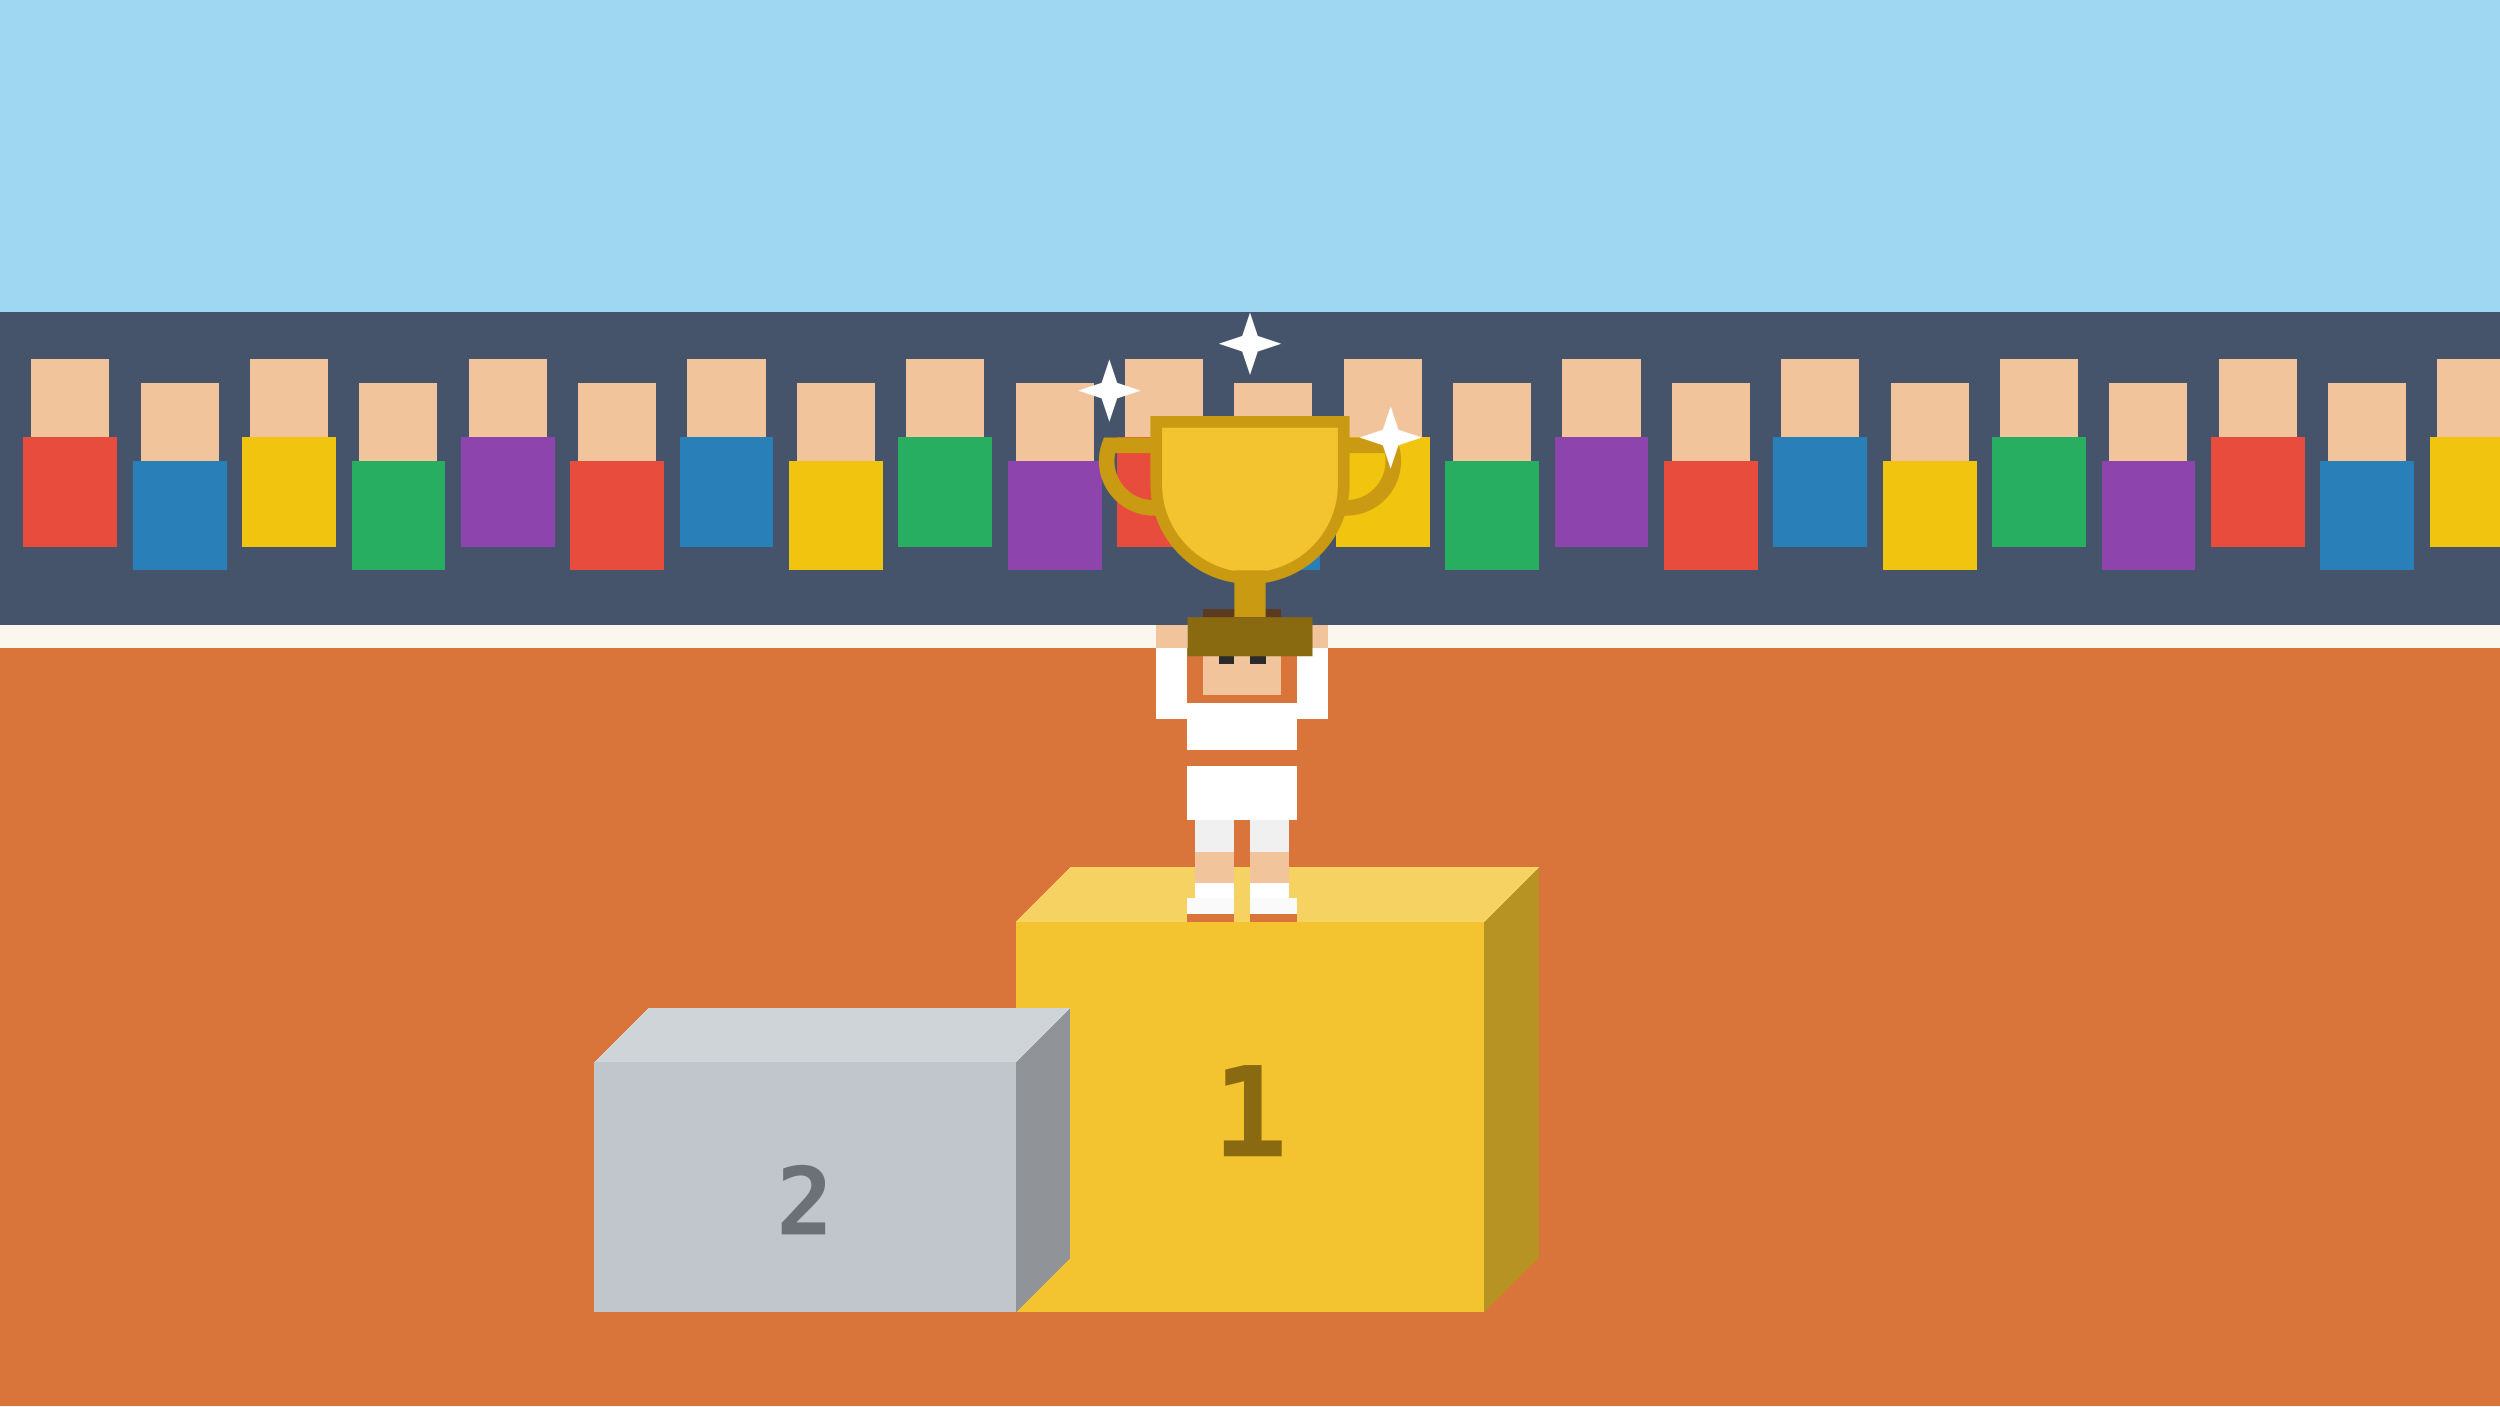
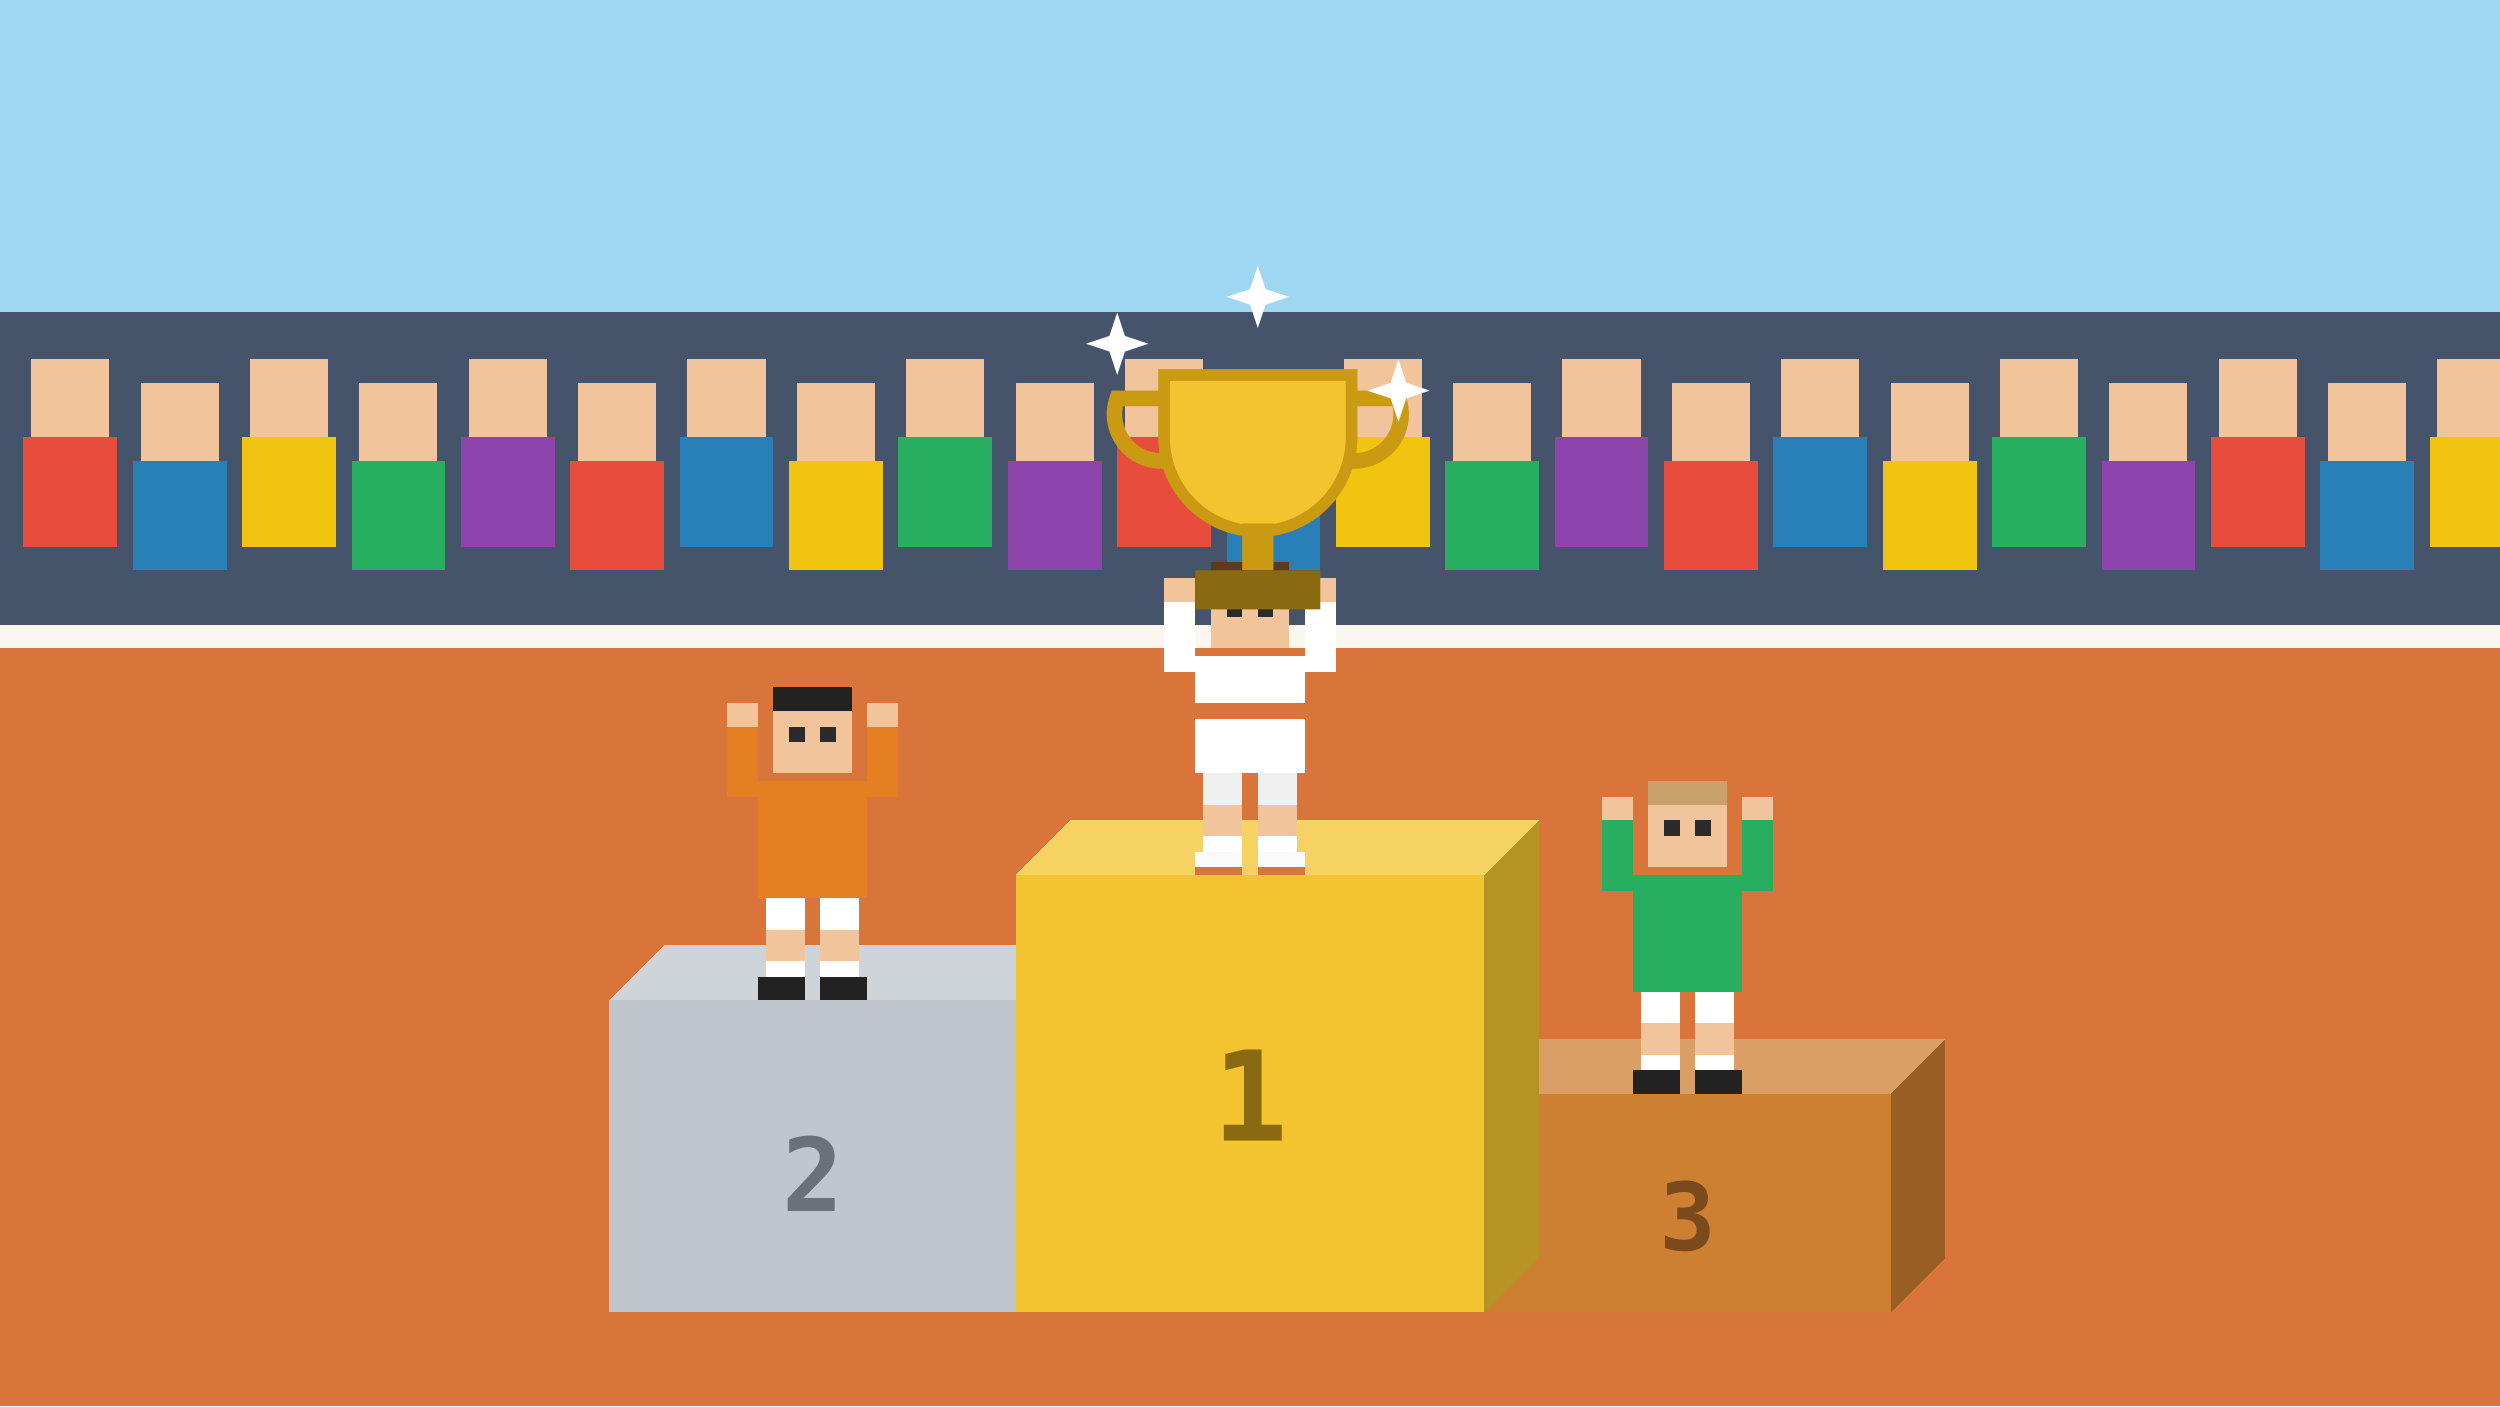
<svg xmlns="http://www.w3.org/2000/svg" viewBox="0 0 320 180" shape-rendering="crispEdges">
  <defs />
  <rect x="0" y="0" width="320" height="180" fill="#9fd6f2" />
  <rect x="0" y="40" width="320" height="40" fill="#45536b" />
  <g>
    <animateTransform attributeName="transform" type="translate" values="0 0;0 -2;0 0" dur="0.90s" begin="0.0s" repeatCount="indefinite" />
    <rect x="4" y="46" width="10" height="10" fill="#f2c49b" />
    <rect x="3" y="56" width="12" height="14" fill="#e74c3c" />
  </g>
  <g>
    <animateTransform attributeName="transform" type="translate" values="0 0;0 -2;0 0" dur="1.05s" begin="0.2s" repeatCount="indefinite" />
    <rect x="18" y="49" width="10" height="10" fill="#f2c49b" />
    <rect x="17" y="59" width="12" height="14" fill="#2980b9" />
  </g>
  <g>
    <animateTransform attributeName="transform" type="translate" values="0 0;0 -2;0 0" dur="1.20s" begin="0.4s" repeatCount="indefinite" />
    <rect x="32" y="46" width="10" height="10" fill="#f2c49b" />
    <rect x="31" y="56" width="12" height="14" fill="#f1c40f" />
  </g>
  <g>
    <animateTransform attributeName="transform" type="translate" values="0 0;0 -2;0 0" dur="1.35s" begin="0.6s" repeatCount="indefinite" />
    <rect x="46" y="49" width="10" height="10" fill="#f2c49b" />
    <rect x="45" y="59" width="12" height="14" fill="#27ae60" />
  </g>
  <g>
    <animateTransform attributeName="transform" type="translate" values="0 0;0 -2;0 0" dur="0.90s" begin="0.8s" repeatCount="indefinite" />
    <rect x="60" y="46" width="10" height="10" fill="#f2c49b" />
    <rect x="59" y="56" width="12" height="14" fill="#8e44ad" />
  </g>
  <g>
    <animateTransform attributeName="transform" type="translate" values="0 0;0 -2;0 0" dur="1.05s" begin="0.0s" repeatCount="indefinite" />
    <rect x="74" y="49" width="10" height="10" fill="#f2c49b" />
    <rect x="73" y="59" width="12" height="14" fill="#e74c3c" />
  </g>
  <g>
    <animateTransform attributeName="transform" type="translate" values="0 0;0 -2;0 0" dur="1.20s" begin="0.2s" repeatCount="indefinite" />
    <rect x="88" y="46" width="10" height="10" fill="#f2c49b" />
    <rect x="87" y="56" width="12" height="14" fill="#2980b9" />
  </g>
  <g>
    <animateTransform attributeName="transform" type="translate" values="0 0;0 -2;0 0" dur="1.35s" begin="0.4s" repeatCount="indefinite" />
    <rect x="102" y="49" width="10" height="10" fill="#f2c49b" />
    <rect x="101" y="59" width="12" height="14" fill="#f1c40f" />
  </g>
  <g>
    <animateTransform attributeName="transform" type="translate" values="0 0;0 -2;0 0" dur="0.90s" begin="0.6s" repeatCount="indefinite" />
    <rect x="116" y="46" width="10" height="10" fill="#f2c49b" />
    <rect x="115" y="56" width="12" height="14" fill="#27ae60" />
  </g>
  <g>
    <animateTransform attributeName="transform" type="translate" values="0 0;0 -2;0 0" dur="1.05s" begin="0.8s" repeatCount="indefinite" />
    <rect x="130" y="49" width="10" height="10" fill="#f2c49b" />
    <rect x="129" y="59" width="12" height="14" fill="#8e44ad" />
  </g>
  <g>
    <animateTransform attributeName="transform" type="translate" values="0 0;0 -2;0 0" dur="1.20s" begin="0.0s" repeatCount="indefinite" />
    <rect x="144" y="46" width="10" height="10" fill="#f2c49b" />
    <rect x="143" y="56" width="12" height="14" fill="#e74c3c" />
  </g>
  <g>
    <animateTransform attributeName="transform" type="translate" values="0 0;0 -2;0 0" dur="1.35s" begin="0.2s" repeatCount="indefinite" />
    <rect x="158" y="49" width="10" height="10" fill="#f2c49b" />
    <rect x="157" y="59" width="12" height="14" fill="#2980b9" />
  </g>
  <g>
    <animateTransform attributeName="transform" type="translate" values="0 0;0 -2;0 0" dur="0.90s" begin="0.4s" repeatCount="indefinite" />
    <rect x="172" y="46" width="10" height="10" fill="#f2c49b" />
    <rect x="171" y="56" width="12" height="14" fill="#f1c40f" />
  </g>
  <g>
    <animateTransform attributeName="transform" type="translate" values="0 0;0 -2;0 0" dur="1.05s" begin="0.6s" repeatCount="indefinite" />
    <rect x="186" y="49" width="10" height="10" fill="#f2c49b" />
    <rect x="185" y="59" width="12" height="14" fill="#27ae60" />
  </g>
  <g>
    <animateTransform attributeName="transform" type="translate" values="0 0;0 -2;0 0" dur="1.20s" begin="0.8s" repeatCount="indefinite" />
    <rect x="200" y="46" width="10" height="10" fill="#f2c49b" />
    <rect x="199" y="56" width="12" height="14" fill="#8e44ad" />
  </g>
  <g>
    <animateTransform attributeName="transform" type="translate" values="0 0;0 -2;0 0" dur="1.35s" begin="0.0s" repeatCount="indefinite" />
    <rect x="214" y="49" width="10" height="10" fill="#f2c49b" />
    <rect x="213" y="59" width="12" height="14" fill="#e74c3c" />
  </g>
  <g>
    <animateTransform attributeName="transform" type="translate" values="0 0;0 -2;0 0" dur="0.90s" begin="0.2s" repeatCount="indefinite" />
    <rect x="228" y="46" width="10" height="10" fill="#f2c49b" />
    <rect x="227" y="56" width="12" height="14" fill="#2980b9" />
  </g>
  <g>
    <animateTransform attributeName="transform" type="translate" values="0 0;0 -2;0 0" dur="1.05s" begin="0.4s" repeatCount="indefinite" />
    <rect x="242" y="49" width="10" height="10" fill="#f2c49b" />
    <rect x="241" y="59" width="12" height="14" fill="#f1c40f" />
  </g>
  <g>
    <animateTransform attributeName="transform" type="translate" values="0 0;0 -2;0 0" dur="1.20s" begin="0.6s" repeatCount="indefinite" />
    <rect x="256" y="46" width="10" height="10" fill="#f2c49b" />
    <rect x="255" y="56" width="12" height="14" fill="#27ae60" />
  </g>
  <g>
    <animateTransform attributeName="transform" type="translate" values="0 0;0 -2;0 0" dur="1.35s" begin="0.8s" repeatCount="indefinite" />
    <rect x="270" y="49" width="10" height="10" fill="#f2c49b" />
    <rect x="269" y="59" width="12" height="14" fill="#8e44ad" />
  </g>
  <g>
    <animateTransform attributeName="transform" type="translate" values="0 0;0 -2;0 0" dur="0.90s" begin="0.0s" repeatCount="indefinite" />
    <rect x="284" y="46" width="10" height="10" fill="#f2c49b" />
    <rect x="283" y="56" width="12" height="14" fill="#e74c3c" />
  </g>
  <g>
    <animateTransform attributeName="transform" type="translate" values="0 0;0 -2;0 0" dur="1.05s" begin="0.2s" repeatCount="indefinite" />
    <rect x="298" y="49" width="10" height="10" fill="#f2c49b" />
    <rect x="297" y="59" width="12" height="14" fill="#2980b9" />
  </g>
  <g>
    <animateTransform attributeName="transform" type="translate" values="0 0;0 -2;0 0" dur="1.20s" begin="0.4s" repeatCount="indefinite" />
    <rect x="312" y="46" width="10" height="10" fill="#f2c49b" />
    <rect x="311" y="56" width="12" height="14" fill="#f1c40f" />
  </g>
  <rect x="0" y="80" width="320" height="100" fill="#d9743a" />
  <rect x="0" y="80" width="320" height="3" fill="#fbf7ee" />
-   <polygon points="130,118 137,111 197,111 190,118" fill="#f6d263" />
-   <polygon points="190,118 197,111 197,161 190,168" fill="#b79324" />
-   <rect x="130" y="118" width="60" height="50" fill="#f4c430" />
-   <polygon points="76,136 83,129 137,129 130,136" fill="#cfd4d8" />
-   <polygon points="130,136 137,129 137,161 130,168" fill="#909499" />
-   <rect x="76" y="136" width="54" height="32" fill="#c0c6cc" />
-   <text x="160" y="148" font-family="monospace" font-size="16" font-weight="bold" text-anchor="middle" fill="#8a6a10">1</text>
-   <text x="103" y="158" font-family="monospace" font-size="12" font-weight="bold" text-anchor="middle" fill="#6b7177">2</text>
-   <g>
-     <animateTransform attributeName="transform" type="translate" values="0 0;0 -1.00;0 0" keyTimes="0;0.5;1" calcMode="spline" keySplines="0.4 0 0.6 1;0.4 0 0.6 1" dur="2.0s" begin="0.8s" repeatCount="indefinite" />
-     <rect x="153.0" y="104.0" width="5.0" height="5.0" fill="#f0f0f0" />
-     <rect x="160.0" y="104.0" width="5.0" height="5.0" fill="#f0f0f0" />
-     <rect x="153.0" y="109.0" width="5.0" height="4.0" fill="#f2c49b" />
-     <rect x="160.0" y="109.0" width="5.0" height="4.0" fill="#f2c49b" />
-     <rect x="153.0" y="113.0" width="5.0" height="2.0" fill="#ffffff" />
-     <rect x="160.0" y="113.0" width="5.0" height="2.0" fill="#ffffff" />
-     <rect x="152.0" y="115.0" width="6.0" height="3.0" fill="#fafafa" />
-     <rect x="160.0" y="115.0" width="6.0" height="3.0" fill="#fafafa" />
-     <rect x="152.0" y="90.0" width="14.0" height="15.0" fill="#ffffff" />
-     <rect x="154.0" y="78.0" width="10.0" height="11.0" fill="#f2c49b" />
-     <rect x="154.0" y="78.0" width="10.0" height="3.0" fill="#5b3a22" />
-     <rect x="156.0" y="83.0" width="2.0" height="2.0" fill="#2b2b2b" />
-     <rect x="160.0" y="83.0" width="2.0" height="2.0" fill="#2b2b2b" />
-     <rect x="148.0" y="82.0" width="4.0" height="10.0" fill="#ffffff" />
-     <rect x="166.0" y="82.0" width="4.0" height="10.0" fill="#ffffff" />
-     <rect x="148.0" y="80.0" width="4.0" height="3.0" fill="#f2c49b" />
-     <rect x="166.0" y="80.0" width="4.0" height="3.0" fill="#f2c49b" />
-     <rect x="154.0" y="81.0" width="10.0" height="2.0" fill="#d9743a" />
-     <rect x="152.0" y="96.0" width="14.0" height="2.0" fill="#d9743a" />
-     <rect x="152.0" y="117.0" width="6.0" height="1.0" fill="#d9743a" />
-     <rect x="160.0" y="117.0" width="6.0" height="1.0" fill="#d9743a" />
+   <polygon points="78,128 85,121 137,121 130,128" fill="#cfd4d8" />
+   <polygon points="130,128 137,121 137,161 130,168" fill="#909499" />
+   <rect x="78" y="128" width="52" height="40" fill="#c0c6cc" />
+   <polygon points="190,140 197,133 249,133 242,140" fill="#d99f65" />
+   <polygon points="242,140 249,133 249,161 242,168" fill="#995f25" />
+   <rect x="190" y="140" width="52" height="28" fill="#cd7f32" />
+   <polygon points="130,112 137,105 197,105 190,112" fill="#f6d263" />
+   <polygon points="190,112 197,105 197,161 190,168" fill="#b79324" />
+   <rect x="130" y="112" width="60" height="56" fill="#f4c430" />
+   <text x="160" y="146" font-family="monospace" font-size="16" font-weight="bold" text-anchor="middle" fill="#8a6a10">1</text>
+   <text x="104" y="155" font-family="monospace" font-size="13" font-weight="bold" text-anchor="middle" fill="#6b7177">2</text>
+   <text x="216" y="160" font-family="monospace" font-size="12" font-weight="bold" text-anchor="middle" fill="#7a4a1c">3</text>
+   <g>
+     <animateTransform attributeName="transform" type="translate" values="0 0; 0 -2; 0 0" dur="0.5s" repeatCount="indefinite" />
+     <g>
+       <animateTransform attributeName="transform" type="translate" values="0 0;0 -1.00;0 0" keyTimes="0;0.5;1" calcMode="spline" keySplines="0.4 0 0.6 1;0.4 0 0.6 1" dur="2.2s" begin="0.4s" repeatCount="indefinite" />
+       <rect x="98.0" y="114.0" width="5.0" height="5.0" fill="#ffffff" />
+       <rect x="105.0" y="114.0" width="5.0" height="5.0" fill="#ffffff" />
+       <rect x="98.0" y="119.0" width="5.0" height="4.0" fill="#f2c49b" />
+       <rect x="105.0" y="119.0" width="5.0" height="4.0" fill="#f2c49b" />
+       <rect x="98.0" y="123.0" width="5.0" height="2.0" fill="#ffffff" />
+       <rect x="105.0" y="123.0" width="5.0" height="2.0" fill="#ffffff" />
+       <rect x="97.0" y="125.0" width="6.0" height="3.0" fill="#222222" />
+       <rect x="105.0" y="125.0" width="6.0" height="3.0" fill="#222222" />
+       <rect x="97.0" y="100.0" width="14.0" height="15.0" fill="#e67e22" />
+       <rect x="99.0" y="88.0" width="10.0" height="11.0" fill="#f2c49b" />
+       <rect x="99.0" y="88.0" width="10.0" height="3.0" fill="#222222" />
+       <rect x="101.0" y="93.0" width="2.0" height="2.0" fill="#2b2b2b" />
+       <rect x="105.0" y="93.0" width="2.0" height="2.0" fill="#2b2b2b" />
+       <rect x="93.0" y="92.0" width="4.0" height="10.0" fill="#e67e22" />
+       <rect x="111.0" y="92.0" width="4.0" height="10.0" fill="#e67e22" />
+       <rect x="93.0" y="90.0" width="4.0" height="3.0" fill="#f2c49b" />
+       <rect x="111.0" y="90.0" width="4.0" height="3.0" fill="#f2c49b" />
+       <g opacity="0">
+         <animate attributeName="opacity" values="0;0;1;0" keyTimes="0;0.92;0.96;1" dur="5.65s" begin="2.1s" repeatCount="indefinite" />
+         <rect x="101.0" y="93.0" width="2.0" height="2.0" fill="#f2c49b" />
+         <rect x="105.0" y="93.0" width="2.0" height="2.0" fill="#f2c49b" />
+       </g>
+     </g>
+   </g>
+   <g>
+     <animateTransform attributeName="transform" type="translate" values="0 0; 0 -2; 0 0" dur="0.5s" repeatCount="indefinite" />
+     <g>
+       <animateTransform attributeName="transform" type="translate" values="0 0;0 -1.00;0 0" keyTimes="0;0.5;1" calcMode="spline" keySplines="0.4 0 0.6 1;0.4 0 0.6 1" dur="2.2s" begin="0.8s" repeatCount="indefinite" />
+       <rect x="210.0" y="126.0" width="5.0" height="5.0" fill="#ffffff" />
+       <rect x="217.0" y="126.0" width="5.0" height="5.0" fill="#ffffff" />
+       <rect x="210.0" y="131.0" width="5.0" height="4.0" fill="#f2c49b" />
+       <rect x="217.0" y="131.0" width="5.0" height="4.0" fill="#f2c49b" />
+       <rect x="210.0" y="135.0" width="5.0" height="2.0" fill="#ffffff" />
+       <rect x="217.0" y="135.0" width="5.0" height="2.0" fill="#ffffff" />
+       <rect x="209.0" y="137.0" width="6.0" height="3.0" fill="#222222" />
+       <rect x="217.0" y="137.0" width="6.0" height="3.0" fill="#222222" />
+       <rect x="209.0" y="112.0" width="14.0" height="15.0" fill="#27ae60" />
+       <rect x="211.0" y="100.0" width="10.0" height="11.0" fill="#f2c49b" />
+       <rect x="211.0" y="100.0" width="10.0" height="3.0" fill="#c9a26b" />
+       <rect x="213.0" y="105.0" width="2.0" height="2.0" fill="#2b2b2b" />
+       <rect x="217.0" y="105.0" width="2.0" height="2.0" fill="#2b2b2b" />
+       <rect x="205.0" y="104.0" width="4.0" height="10.0" fill="#27ae60" />
+       <rect x="223.0" y="104.0" width="4.0" height="10.0" fill="#27ae60" />
+       <rect x="205.0" y="102.0" width="4.0" height="3.0" fill="#f2c49b" />
+       <rect x="223.0" y="102.0" width="4.0" height="3.0" fill="#f2c49b" />
+       <g opacity="0">
+         <animate attributeName="opacity" values="0;0;1;0" keyTimes="0;0.92;0.96;1" dur="6.10s" begin="2.1s" repeatCount="indefinite" />
+         <rect x="213.0" y="105.0" width="2.0" height="2.0" fill="#f2c49b" />
+         <rect x="217.0" y="105.0" width="2.0" height="2.0" fill="#f2c49b" />
+       </g>
+     </g>
+   </g>
+   <g>
+     <animateTransform attributeName="transform" type="translate" values="0 0;0 -1.00;0 0" keyTimes="0;0.5;1" calcMode="spline" keySplines="0.4 0 0.6 1;0.4 0 0.6 1" dur="2.2s" begin="0.0s" repeatCount="indefinite" />
+     <rect x="154.0" y="98.0" width="5.0" height="5.0" fill="#f0f0f0" />
+     <rect x="161.0" y="98.0" width="5.0" height="5.0" fill="#f0f0f0" />
+     <rect x="154.0" y="103.0" width="5.0" height="4.0" fill="#f2c49b" />
+     <rect x="161.0" y="103.0" width="5.0" height="4.0" fill="#f2c49b" />
+     <rect x="154.0" y="107.0" width="5.0" height="2.0" fill="#ffffff" />
+     <rect x="161.0" y="107.0" width="5.0" height="2.0" fill="#ffffff" />
+     <rect x="153.0" y="109.0" width="6.0" height="3.0" fill="#fafafa" />
+     <rect x="161.0" y="109.0" width="6.0" height="3.0" fill="#fafafa" />
+     <rect x="153.0" y="84.0" width="14.0" height="15.0" fill="#ffffff" />
+     <rect x="155.0" y="72.0" width="10.0" height="11.0" fill="#f2c49b" />
+     <rect x="155.0" y="72.0" width="10.0" height="3.0" fill="#5b3a22" />
+     <rect x="157.0" y="77.0" width="2.0" height="2.0" fill="#2b2b2b" />
+     <rect x="161.0" y="77.0" width="2.0" height="2.0" fill="#2b2b2b" />
+     <rect x="149.0" y="76.0" width="4.0" height="10.0" fill="#ffffff" />
+     <rect x="167.0" y="76.0" width="4.0" height="10.0" fill="#ffffff" />
+     <rect x="149.0" y="74.0" width="4.0" height="3.0" fill="#f2c49b" />
+     <rect x="167.0" y="74.0" width="4.0" height="3.0" fill="#f2c49b" />
+     <rect x="155.0" y="75.0" width="10.0" height="2.0" fill="#d9743a" />
+     <rect x="153.0" y="90.0" width="14.0" height="2.0" fill="#d9743a" />
+     <rect x="153.0" y="111.0" width="6.0" height="1.0" fill="#d9743a" />
+     <rect x="161.0" y="111.0" width="6.0" height="1.0" fill="#d9743a" />
    <g opacity="0">
-       <animate attributeName="opacity" values="0;0;1;0" keyTimes="0;0.92;0.96;1" dur="4.75s" begin="2.1s" repeatCount="indefinite" />
-       <rect x="156.0" y="83.0" width="2.0" height="2.0" fill="#f2c49b" />
-       <rect x="160.0" y="83.0" width="2.0" height="2.0" fill="#f2c49b" />
+       <animate attributeName="opacity" values="0;0;1;0" keyTimes="0;0.92;0.96;1" dur="6.10s" begin="1.4s" repeatCount="indefinite" />
+       <rect x="157.0" y="77.0" width="2.0" height="2.0" fill="#f2c49b" />
+       <rect x="161.0" y="77.0" width="2.0" height="2.0" fill="#f2c49b" />
    </g>
  </g>
  <g>
    <animateTransform attributeName="transform" type="translate" values="0 0; 0 -5; 0 0" dur="0.6s" repeatCount="indefinite" />
    <g shape-rendering="auto">
-       <path d="M 148 54 h 24 v 8 a 12 12 0 0 1 -24 0 z" fill="#f4c430" stroke="#c99a12" stroke-width="1.5" />
-       <path d="M 148 57 h -6 a 6 6 0 0 0 6 8" fill="none" stroke="#c99a12" stroke-width="2" />
-       <path d="M 172 57 h 6 a 6 6 0 0 1 -6 8" fill="none" stroke="#c99a12" stroke-width="2" />
-       <rect x="158" y="73" width="4" height="6" fill="#c99a12" />
-       <rect x="152" y="79" width="16" height="5" fill="#8a6a10" />
+       <path d="M 149 48 h 24 v 8 a 12 12 0 0 1 -24 0 z" fill="#f4c430" stroke="#c99a12" stroke-width="1.5" />
+       <path d="M 149 51 h -6 a 6 6 0 0 0 6 8" fill="none" stroke="#c99a12" stroke-width="2" />
+       <path d="M 173 51 h 6 a 6 6 0 0 1 -6 8" fill="none" stroke="#c99a12" stroke-width="2" />
+       <rect x="159" y="67" width="4" height="6" fill="#c99a12" />
+       <rect x="153" y="73" width="16" height="5" fill="#8a6a10" />
    </g>
    <g shape-rendering="auto">
-       <path d="M 142 46 L 143 49 L 146 50 L 143 51 L 142 54 L 141 51 L 138 50 L 141 49 Z" fill="#ffffff">
+       <path d="M 143 40 L 144 43 L 147 44 L 144 45 L 143 48 L 142 45 L 139 44 L 142 43 Z" fill="#ffffff">
        <animate attributeName="opacity" values="0;1;0" dur="0.7s" begin="0s" repeatCount="indefinite" />
      </path>
-       <path d="M 178 52 L 179 55 L 182 56 L 179 57 L 178 60 L 177 57 L 174 56 L 177 55 Z" fill="#ffffff">
+       <path d="M 179 46 L 180 49 L 183 50 L 180 51 L 179 54 L 178 51 L 175 50 L 178 49 Z" fill="#ffffff">
        <animate attributeName="opacity" values="0;1;0" dur="0.7s" begin="0.4s" repeatCount="indefinite" />
      </path>
-       <path d="M 160 40 L 161 43 L 164 44 L 161 45 L 160 48 L 159 45 L 156 44 L 159 43 Z" fill="#ffffff">
+       <path d="M 161 34 L 162 37 L 165 38 L 162 39 L 161 42 L 160 39 L 157 38 L 160 37 Z" fill="#ffffff">
        <animate attributeName="opacity" values="0;1;0" dur="0.7s" begin="0.8s" repeatCount="indefinite" />
      </path>
    </g>
  </g>
  <g shape-rendering="auto">
    <circle cx="20" cy="48" r="3" fill="#ffffff" opacity="0">
      <animate attributeName="opacity" values="0;0;1;0" keyTimes="0;0.85;0.88;1" dur="1.60s" begin="0.0s" repeatCount="indefinite" />
    </circle>
  </g>
  <g shape-rendering="auto">
    <circle cx="73" cy="55" r="3" fill="#ffffff" opacity="0">
      <animate attributeName="opacity" values="0;0;1;0" keyTimes="0;0.85;0.88;1" dur="1.95s" begin="0.3s" repeatCount="indefinite" />
    </circle>
  </g>
  <g shape-rendering="auto">
    <circle cx="126" cy="62" r="3" fill="#ffffff" opacity="0">
      <animate attributeName="opacity" values="0;0;1;0" keyTimes="0;0.85;0.88;1" dur="2.30s" begin="0.6s" repeatCount="indefinite" />
    </circle>
  </g>
  <g shape-rendering="auto">
    <circle cx="179" cy="69" r="3" fill="#ffffff" opacity="0">
      <animate attributeName="opacity" values="0;0;1;0" keyTimes="0;0.85;0.88;1" dur="2.65s" begin="0.9s" repeatCount="indefinite" />
    </circle>
  </g>
  <g shape-rendering="auto">
    <circle cx="232" cy="52" r="3" fill="#ffffff" opacity="0">
      <animate attributeName="opacity" values="0;0;1;0" keyTimes="0;0.85;0.88;1" dur="1.60s" begin="1.2s" repeatCount="indefinite" />
    </circle>
  </g>
  <g shape-rendering="auto">
    <circle cx="285" cy="59" r="3" fill="#ffffff" opacity="0">
      <animate attributeName="opacity" values="0;0;1;0" keyTimes="0;0.85;0.88;1" dur="1.95s" begin="1.5s" repeatCount="indefinite" />
    </circle>
  </g>
  <rect x="0" y="-6" width="4" height="3" fill="#e74c3c">
    <animate attributeName="y" values="-6;180" dur="1.3s" begin="0.0s" repeatCount="indefinite" />
  </rect>
  <rect x="37" y="-6" width="4" height="3" fill="#f1c40f">
    <animate attributeName="y" values="-6;180" dur="1.55s" begin="0.3s" repeatCount="indefinite" />
  </rect>
  <rect x="74" y="-6" width="4" height="3" fill="#2980b9">
    <animate attributeName="y" values="-6;180" dur="1.8s" begin="0.6s" repeatCount="indefinite" />
  </rect>
  <rect x="111" y="-6" width="4" height="3" fill="#27ae60">
    <animate attributeName="y" values="-6;180" dur="2.05s" begin="0.9s" repeatCount="indefinite" />
  </rect>
  <rect x="148" y="-6" width="4" height="3" fill="#ffffff">
    <animate attributeName="y" values="-6;180" dur="2.3s" begin="1.2s" repeatCount="indefinite" />
  </rect>
  <rect x="185" y="-6" width="4" height="3" fill="#e74c3c">
    <animate attributeName="y" values="-6;180" dur="1.3s" begin="1.5s" repeatCount="indefinite" />
  </rect>
  <rect x="222" y="-6" width="4" height="3" fill="#f1c40f">
    <animate attributeName="y" values="-6;180" dur="1.55s" begin="1.8s" repeatCount="indefinite" />
  </rect>
  <rect x="259" y="-6" width="4" height="3" fill="#2980b9">
    <animate attributeName="y" values="-6;180" dur="1.8s" begin="0.0s" repeatCount="indefinite" />
  </rect>
  <rect x="296" y="-6" width="4" height="3" fill="#27ae60">
    <animate attributeName="y" values="-6;180" dur="2.05s" begin="0.3s" repeatCount="indefinite" />
  </rect>
  <rect x="13" y="-6" width="4" height="3" fill="#ffffff">
    <animate attributeName="y" values="-6;180" dur="2.3s" begin="0.6s" repeatCount="indefinite" />
  </rect>
  <rect x="50" y="-6" width="4" height="3" fill="#e74c3c">
    <animate attributeName="y" values="-6;180" dur="1.3s" begin="0.9s" repeatCount="indefinite" />
  </rect>
  <rect x="87" y="-6" width="4" height="3" fill="#f1c40f">
    <animate attributeName="y" values="-6;180" dur="1.55s" begin="1.2s" repeatCount="indefinite" />
  </rect>
  <rect x="124" y="-6" width="4" height="3" fill="#2980b9">
    <animate attributeName="y" values="-6;180" dur="1.8s" begin="1.5s" repeatCount="indefinite" />
  </rect>
  <rect x="161" y="-6" width="4" height="3" fill="#27ae60">
    <animate attributeName="y" values="-6;180" dur="2.05s" begin="1.8s" repeatCount="indefinite" />
  </rect>
  <rect x="198" y="-6" width="4" height="3" fill="#ffffff">
    <animate attributeName="y" values="-6;180" dur="2.3s" begin="0.0s" repeatCount="indefinite" />
  </rect>
  <rect x="235" y="-6" width="4" height="3" fill="#e74c3c">
    <animate attributeName="y" values="-6;180" dur="1.3s" begin="0.3s" repeatCount="indefinite" />
  </rect>
  <rect x="272" y="-6" width="4" height="3" fill="#f1c40f">
    <animate attributeName="y" values="-6;180" dur="1.55s" begin="0.6s" repeatCount="indefinite" />
  </rect>
  <rect x="309" y="-6" width="4" height="3" fill="#2980b9">
    <animate attributeName="y" values="-6;180" dur="1.8s" begin="0.9s" repeatCount="indefinite" />
  </rect>
  <rect x="26" y="-6" width="4" height="3" fill="#27ae60">
    <animate attributeName="y" values="-6;180" dur="2.05s" begin="1.2s" repeatCount="indefinite" />
  </rect>
  <rect x="63" y="-6" width="4" height="3" fill="#ffffff">
    <animate attributeName="y" values="-6;180" dur="2.3s" begin="1.5s" repeatCount="indefinite" />
  </rect>
  <rect x="100" y="-6" width="4" height="3" fill="#e74c3c">
    <animate attributeName="y" values="-6;180" dur="1.3s" begin="1.8s" repeatCount="indefinite" />
  </rect>
  <rect x="137" y="-6" width="4" height="3" fill="#f1c40f">
    <animate attributeName="y" values="-6;180" dur="1.55s" begin="0.0s" repeatCount="indefinite" />
  </rect>
  <rect x="174" y="-6" width="4" height="3" fill="#2980b9">
    <animate attributeName="y" values="-6;180" dur="1.8s" begin="0.3s" repeatCount="indefinite" />
  </rect>
  <rect x="211" y="-6" width="4" height="3" fill="#27ae60">
    <animate attributeName="y" values="-6;180" dur="2.05s" begin="0.6s" repeatCount="indefinite" />
  </rect>
</svg>
